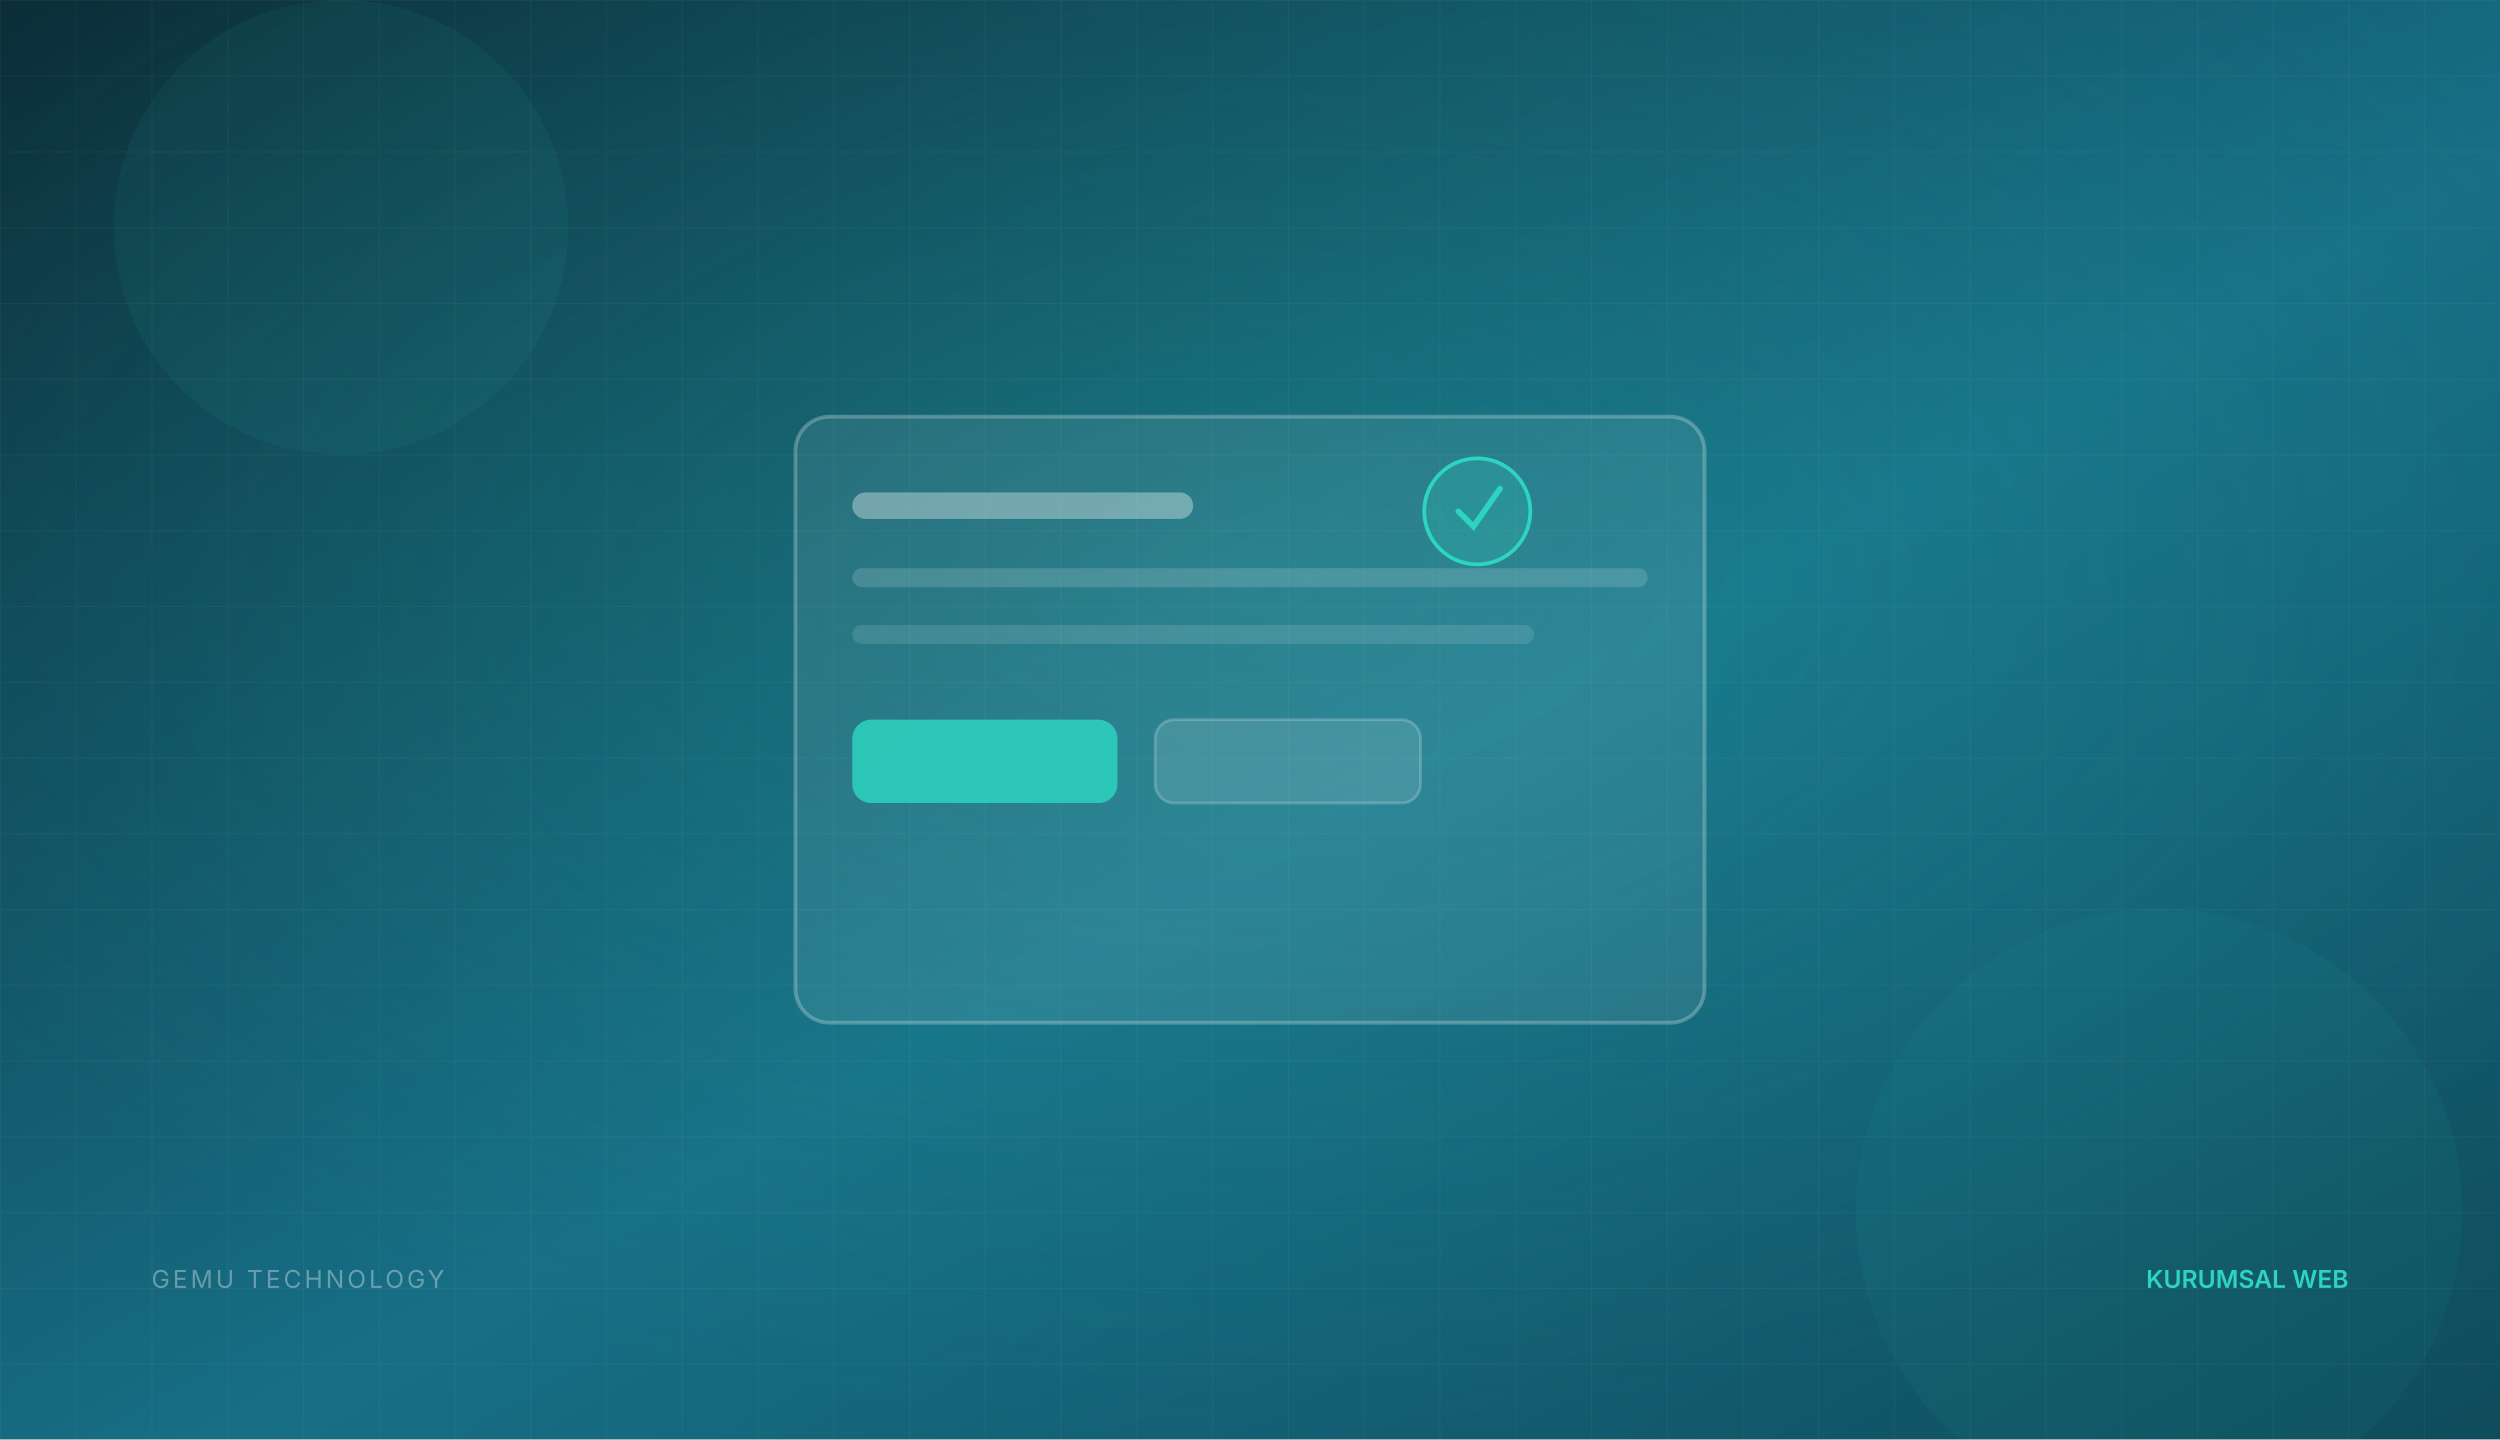
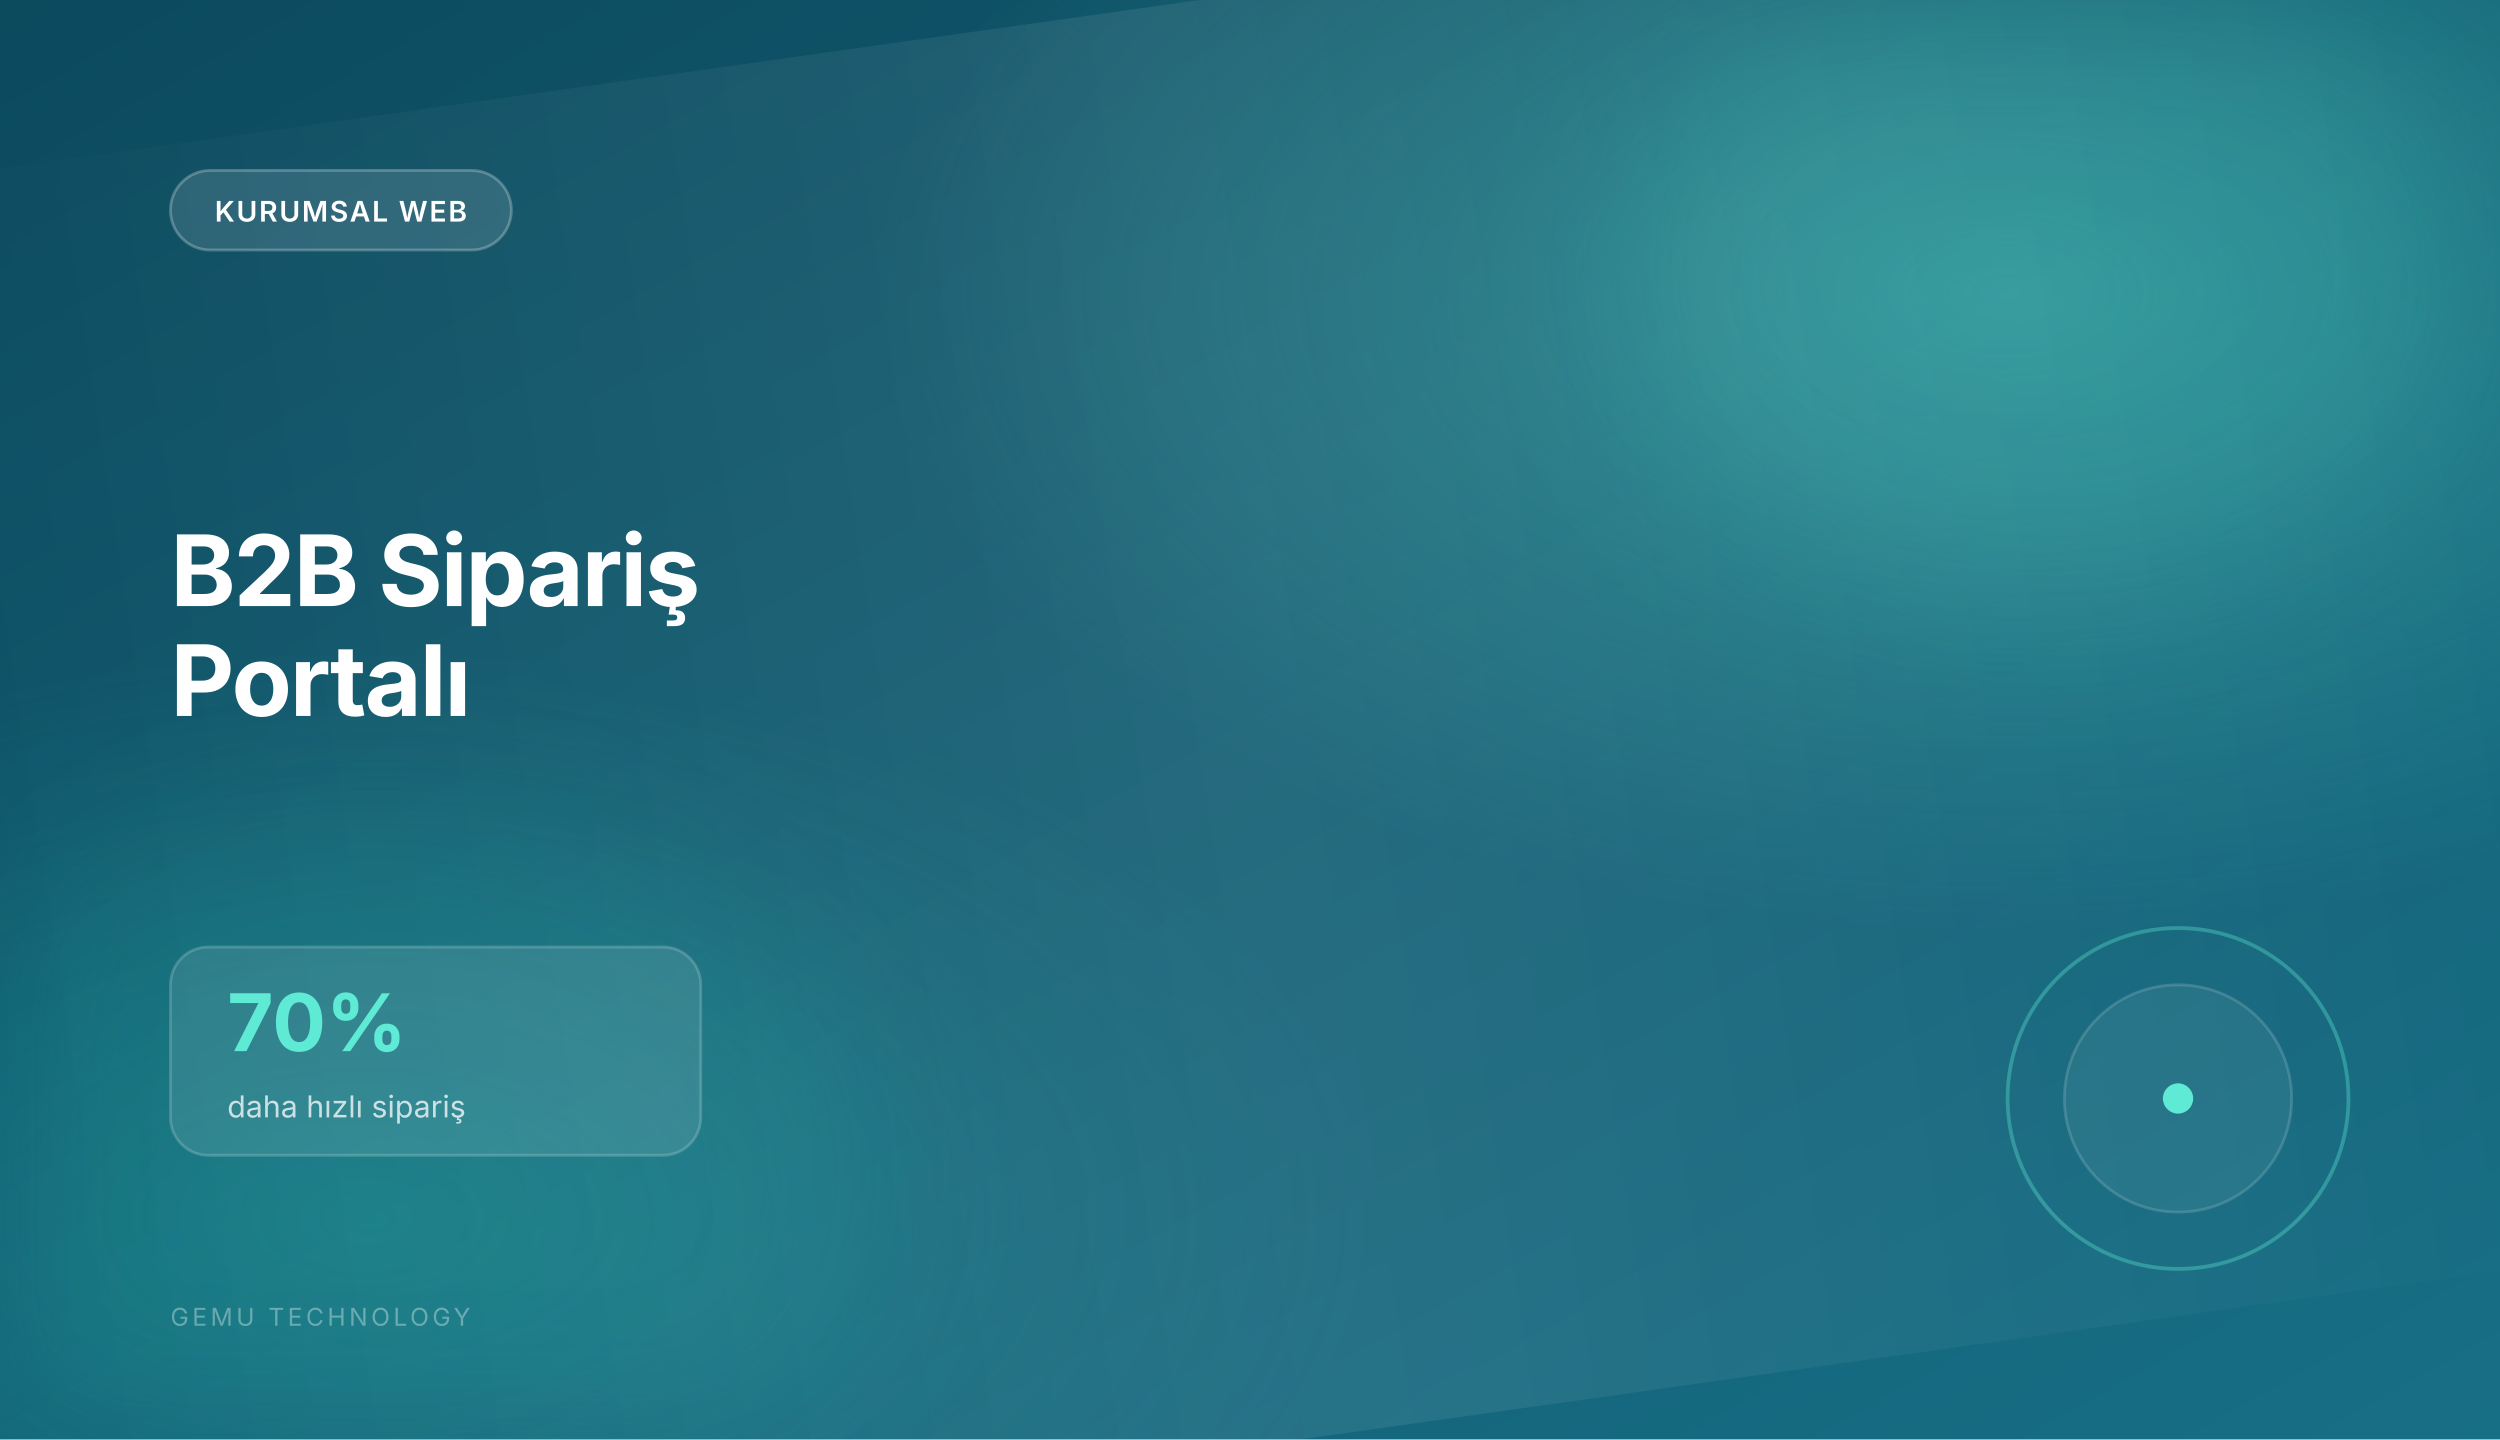
- <svg xmlns="http://www.w3.org/2000/svg" width="1320" height="760" viewBox="0 0 1320 760" role="img" aria-label="Kurumsal Web proje görseli">
+ <svg xmlns="http://www.w3.org/2000/svg" width="1320" height="760" viewBox="0 0 1320 760" role="img" aria-label="B2B Sipariş Portalı">
  <defs>
    <linearGradient id="bg-b2b-siparis-portali" x1="0%" y1="0%" x2="100%" y2="100%">
-       <stop offset="0%" stop-color="#0b2e38" />
-       <stop offset="55%" stop-color="#176f86" />
-       <stop offset="100%" stop-color="#0f4c5c" />
+       <stop offset="0%" stop-color="#0c4a5e" />
+       <stop offset="100%" stop-color="#176f86" />
    </linearGradient>
-     <radialGradient id="glow-b2b-siparis-portali" cx="50%" cy="40%" r="60%">
-       <stop offset="0%" stop-color="#2dd4bf" stop-opacity="0.18" />
+     <radialGradient id="orb1-b2b-siparis-portali" cx="80%" cy="20%" r="45%">
+       <stop offset="0%" stop-color="#5eead4" stop-opacity="0.35" />
+       <stop offset="100%" stop-color="#5eead4" stop-opacity="0" />
+     </radialGradient>
+     <radialGradient id="orb2-b2b-siparis-portali" cx="15%" cy="85%" r="40%">
+       <stop offset="0%" stop-color="#2dd4bf" stop-opacity="0.2" />
      <stop offset="100%" stop-color="#2dd4bf" stop-opacity="0" />
    </radialGradient>
-     <pattern id="grid-b2b-siparis-portali" width="40" height="40" patternUnits="userSpaceOnUse">
-       <path d="M 40 0 L 0 0 0 40" fill="none" stroke="rgba(255,255,255,0.04)" stroke-width="1" />
-     </pattern>
+     <linearGradient id="shine-b2b-siparis-portali" x1="0%" y1="0%" x2="100%" y2="0%">
+       <stop offset="0%" stop-color="#ffffff" stop-opacity="0" />
+       <stop offset="50%" stop-color="#ffffff" stop-opacity="0.08" />
+       <stop offset="100%" stop-color="#ffffff" stop-opacity="0" />
+     </linearGradient>
+     <filter id="blur-b2b-siparis-portali" x="-20%" y="-20%" width="140%" height="140%">
+       <feGaussianBlur stdDeviation="40" />
+     </filter>
  </defs>
  <rect width="1320" height="760" fill="url(#bg-b2b-siparis-portali)" />
-   <rect width="1320" height="760" fill="url(#glow-b2b-siparis-portali)" />
-   <rect width="1320" height="760" fill="url(#grid-b2b-siparis-portali)" />
-   <circle cx="180" cy="120" r="120" fill="#2dd4bf" opacity="0.06" />
-   <circle cx="1140" cy="640" r="160" fill="#2dd4bf" opacity="0.05" />
-   <rect x="420" y="220" width="480" height="320" rx="18" fill="rgba(255,255,255,0.08)" stroke="rgba(255,255,255,0.25)" stroke-width="2" />
-   <rect x="450" y="260" width="180" height="14" rx="7" fill="rgba(255,255,255,0.35)" />
-   <rect x="450" y="300" width="420" height="10" rx="5" fill="rgba(255,255,255,0.15)" />
-   <rect x="450" y="330" width="360" height="10" rx="5" fill="rgba(255,255,255,0.12)" />
-   <rect x="450" y="380" width="140" height="44" rx="10" fill="#2dd4bf" opacity="0.85" />
-   <rect x="610" y="380" width="140" height="44" rx="10" fill="rgba(255,255,255,0.12)" stroke="rgba(255,255,255,0.2)" stroke-width="1.5" />
-   <circle cx="780" cy="270" r="28" fill="rgba(45,212,191,0.2)" stroke="#2dd4bf" stroke-width="2" />
-   <path d="M770 270 L778 278 L792 258" stroke="#2dd4bf" stroke-width="3" fill="none" stroke-linecap="round" />
-   <text x="80" y="680" fill="rgba(255,255,255,0.35)" font-size="13" font-family="system-ui,-apple-system,sans-serif" letter-spacing="0.12em">GEMU TECHNOLOGY</text>
-   <text x="1240" y="680" text-anchor="end" fill="#2dd4bf" font-size="13" font-family="system-ui,-apple-system,sans-serif" font-weight="600">KURUMSAL WEB</text>
+   <rect width="1320" height="760" fill="url(#orb1-b2b-siparis-portali)" />
+   <rect width="1320" height="760" fill="url(#orb2-b2b-siparis-portali)" />
+   <ellipse cx="1080" cy="140" rx="220" ry="180" fill="#5eead4" opacity="0.12" filter="url(#blur-b2b-siparis-portali)" />
+   <ellipse cx="200" cy="620" rx="260" ry="200" fill="#2dd4bf" opacity="0.1" filter="url(#blur-b2b-siparis-portali)" />
+   <rect x="0" y="0" width="1320" height="760" fill="url(#shine-b2b-siparis-portali)" transform="rotate(-8 660 380)" />
+   <rect x="90" y="90" width="180" height="42" rx="21" fill="rgba(255,255,255,0.12)" stroke="rgba(255,255,255,0.25)" stroke-width="1.5" />
+   <text x="180" y="117" text-anchor="middle" fill="#ffffff" font-size="15" font-family="system-ui,-apple-system,sans-serif" font-weight="600" letter-spacing="0.06em">KURUMSAL WEB</text>
+   <text x="90" y="320" fill="#ffffff" font-size="52" font-family="system-ui,-apple-system,sans-serif" font-weight="700" letter-spacing="-0.02em">
+     <tspan x="90" dy="0">B2B Sipariş</tspan>
+     <tspan x="90" dy="58">Portalı</tspan>
+   </text>
+   <rect x="90" y="500" width="280" height="110" rx="20" fill="rgba(255,255,255,0.1)" stroke="rgba(255,255,255,0.18)" stroke-width="1.5" />
+   <text x="120" y="555" fill="#5eead4" font-size="42" font-family="system-ui,-apple-system,sans-serif" font-weight="700">70%</text>
+   <text x="120" y="590" fill="rgba(255,255,255,0.75)" font-size="16" font-family="system-ui,-apple-system,sans-serif">daha hızlı sipariş</text>
+   <circle cx="1150" cy="580" r="90" fill="none" stroke="#5eead4" stroke-width="2" opacity="0.35" />
+   <circle cx="1150" cy="580" r="60" fill="rgba(255,255,255,0.06)" stroke="rgba(255,255,255,0.15)" stroke-width="1.5" />
+   <circle cx="1150" cy="580" r="8" fill="#5eead4" />
+   <text x="90" y="700" fill="rgba(255,255,255,0.35)" font-size="13" font-family="system-ui,-apple-system,sans-serif" letter-spacing="0.14em">GEMU TECHNOLOGY</text>
</svg>
